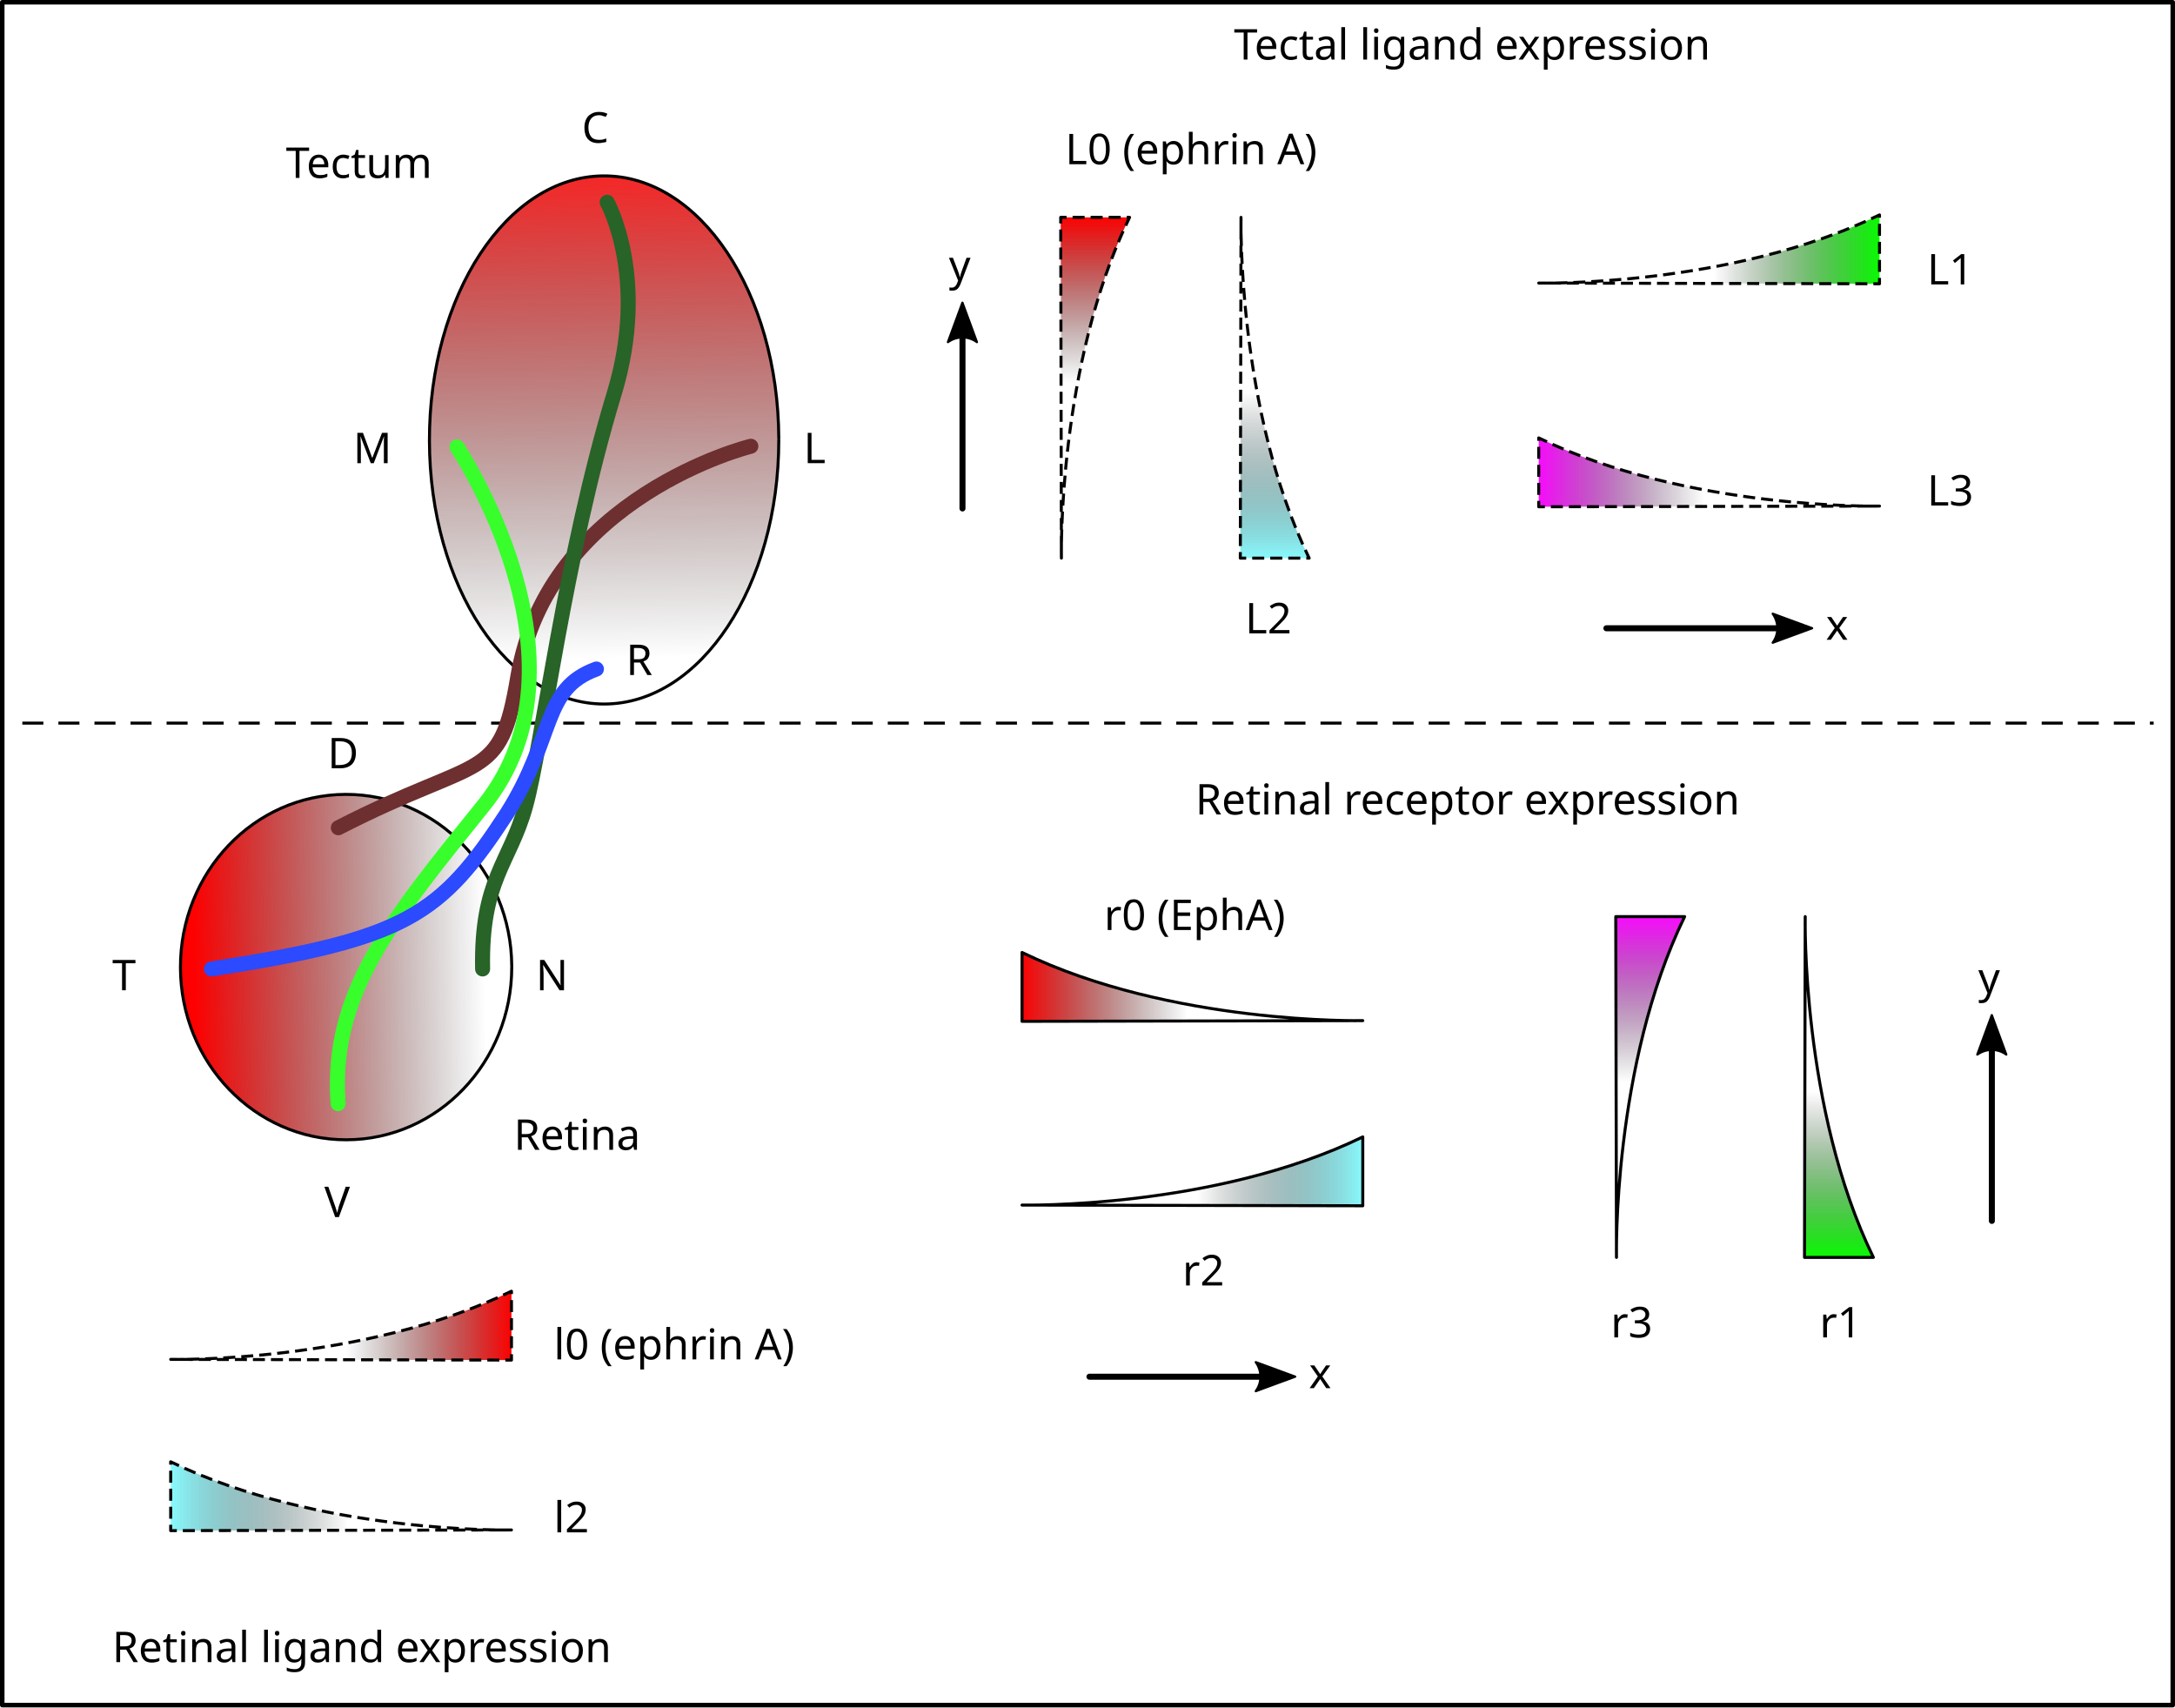
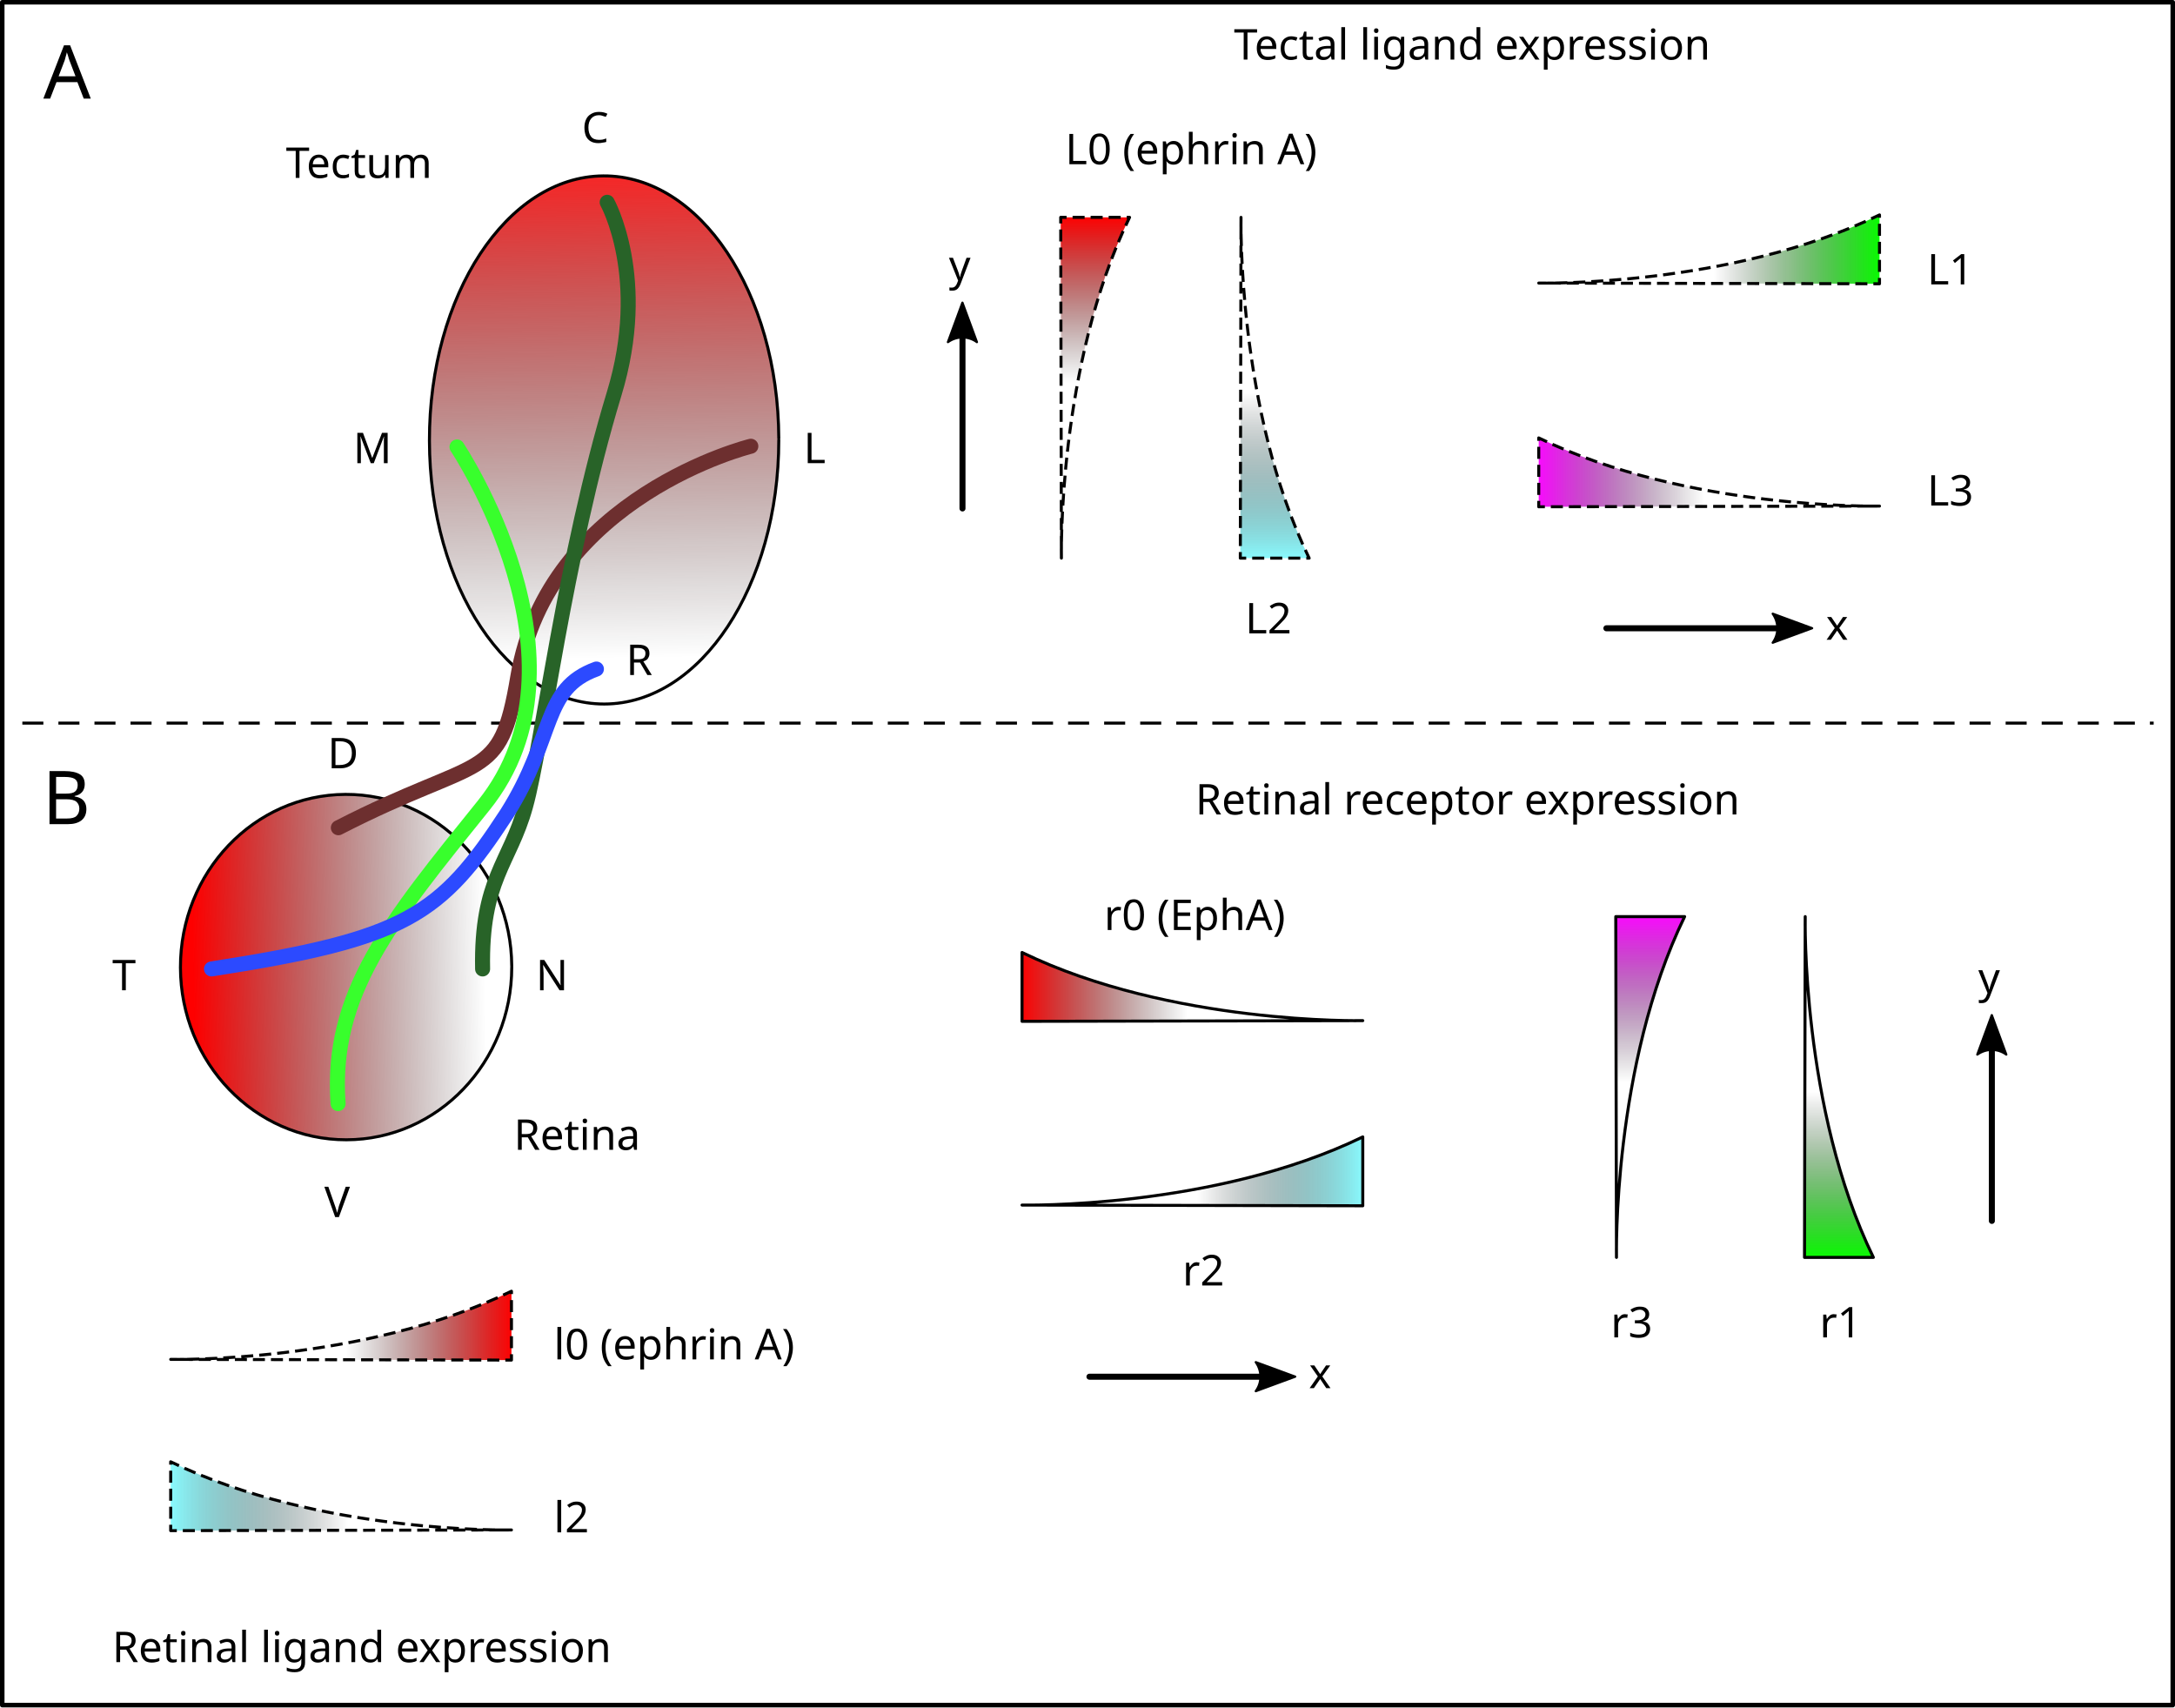
<svg xmlns="http://www.w3.org/2000/svg" xmlns:xlink="http://www.w3.org/1999/xlink" width="144.759mm" height="113.622mm" viewBox="0 0 144.759 113.622" version="1.1" id="svg8">
  <defs id="defs2">
    <marker orient="auto" refY="0.0" refX="0.0" id="Arrow2Mend" style="overflow:visible;">
      <path id="path1267" style="fill-rule:evenodd;stroke-width:0.625;stroke-linejoin:round;stroke:#000000;stroke-opacity:1;fill:#000000;fill-opacity:1" d="M 8.719,4.034 L -2.207,0.016 L 8.719,-4.002 C 6.973,-1.63 6.983,1.616 8.719,4.034 z " transform="scale(0.6) rotate(180) translate(0,0)" />
    </marker>
    <linearGradient id="linearGradient1501">
      <stop id="stop1497" offset="0" style="stop-color:#ff1f1f;stop-opacity:1" />
      <stop id="stop1499" offset="1" style="stop-color:#000000;stop-opacity:0" />
    </linearGradient>
    <linearGradient id="linearGradient1495">
      <stop id="stop1491" offset="0" style="stop-color:#fa0aff;stop-opacity:1" />
      <stop id="stop1493" offset="1" style="stop-color:#000000;stop-opacity:0" />
    </linearGradient>
    <linearGradient id="linearGradient1489">
      <stop id="stop1485" offset="0" style="stop-color:#fe0000;stop-opacity:1" />
      <stop id="stop1487" offset="1" style="stop-color:#000000;stop-opacity:0" />
    </linearGradient>
    <linearGradient id="linearGradient1483">
      <stop id="stop1479" offset="0" style="stop-color:#fe0000;stop-opacity:1" />
      <stop id="stop1481" offset="1" style="stop-color:#000000;stop-opacity:0" />
    </linearGradient>
    <linearGradient id="linearGradient1477">
      <stop id="stop1473" offset="0" style="stop-color:#fe0000;stop-opacity:1" />
      <stop id="stop1475" offset="1" style="stop-color:#000000;stop-opacity:0" />
    </linearGradient>
    <linearGradient id="linearGradient1471">
      <stop id="stop1467" offset="0" style="stop-color:#08fc00;stop-opacity:1" />
      <stop id="stop1469" offset="1" style="stop-color:#000000;stop-opacity:0" />
    </linearGradient>
    <linearGradient id="linearGradient1465">
      <stop id="stop1461" offset="0" style="stop-color:#89fbff;stop-opacity:1" />
      <stop id="stop1463" offset="1" style="stop-color:#000000;stop-opacity:0" />
    </linearGradient>
    <linearGradient id="linearGradient1433">
      <stop id="stop1429" offset="0" style="stop-color:#89fbff;stop-opacity:1" />
      <stop id="stop1431" offset="1" style="stop-color:#000000;stop-opacity:0" />
    </linearGradient>
    <linearGradient id="linearGradient1326">
      <stop id="stop1322" offset="0" style="stop-color:#89fbff;stop-opacity:1" />
      <stop id="stop1324" offset="1" style="stop-color:#000000;stop-opacity:0" />
    </linearGradient>
    <linearGradient id="linearGradient1320">
      <stop style="stop-color:#fa0aff;stop-opacity:1" offset="0" id="stop1316" />
      <stop style="stop-color:#000000;stop-opacity:0" offset="1" id="stop1318" />
    </linearGradient>
    <linearGradient id="linearGradient1208">
      <stop id="stop1204" offset="0" style="stop-color:#08fc00;stop-opacity:1" />
      <stop id="stop1206" offset="1" style="stop-color:#000000;stop-opacity:0" />
    </linearGradient>
    <linearGradient id="linearGradient1258">
      <stop style="stop-color:#fe0000;stop-opacity:1" offset="0" id="stop1254" />
      <stop style="stop-color:#000000;stop-opacity:0" offset="1" id="stop1256" />
    </linearGradient>
    <marker orient="auto" refY="0" refX="0" id="marker1170" style="overflow:visible">
      <path id="path1168" d="M 0,0 5,-5 -12.5,0 5,5 Z" style="fill-rule:evenodd;stroke:#000000;stroke-width:1pt" transform="matrix(0.8,0,0,0.8,10,0)" />
    </marker>
    <marker orient="auto" refY="0" refX="0" id="marker1154" style="overflow:visible">
      <path id="path1152" d="M 0,0 5,-5 -12.5,0 5,5 Z" style="fill-rule:evenodd;stroke:#000000;stroke-width:1pt" transform="matrix(0.8,0,0,0.8,10,0)" />
    </marker>
    <marker orient="auto" refY="0" refX="0" id="Arrow1Lstart" style="overflow:visible">
      <path id="path882" d="M 0,0 5,-5 -12.5,0 5,5 Z" style="fill-rule:evenodd;stroke:#000000;stroke-width:1pt" transform="matrix(0.8,0,0,0.8,10,0)" />
    </marker>
    <linearGradient xlink:href="#linearGradient1501" id="linearGradient1080" x1="-13.73" y1="27.614" x2="-13.298" y2="61.088" gradientUnits="userSpaceOnUse" gradientTransform="translate(21.9161,-10.55715)" />
    <linearGradient xlink:href="#linearGradient1258" id="linearGradient1244" x1="-46.428" y1="66.201" x2="-27.013" y2="65.823" gradientUnits="userSpaceOnUse" gradientTransform="translate(25.92514,5.078121)" />
    <linearGradient xlink:href="#linearGradient1483" id="linearGradient1300" x1="-49.219" y1="87.214" x2="-38.101" y2="87.214" gradientUnits="userSpaceOnUse" gradientTransform="translate(83.78438,-14.80478)" />
    <linearGradient xlink:href="#linearGradient1477" id="linearGradient1300-8" x1="-49.219" y1="87.214" x2="-38.101" y2="87.214" gradientUnits="userSpaceOnUse" gradientTransform="rotate(90,28.21372,98.52961)" />
    <linearGradient xlink:href="#linearGradient1489" id="linearGradient1300-88" x1="-49.219" y1="87.214" x2="-38.101" y2="87.214" gradientUnits="userSpaceOnUse" gradientTransform="matrix(-1,0,0,1,-48.43643,7.738937)" />
    <linearGradient xlink:href="#linearGradient1208" id="linearGradient1300-0" x1="-49.219" y1="87.214" x2="-38.101" y2="87.214" gradientUnits="userSpaceOnUse" gradientTransform="matrix(-1,0,0,1,42.61398,-63.88851)" />
    <linearGradient xlink:href="#linearGradient1320" id="linearGradient1300-0-3" x1="-49.219" y1="87.214" x2="-38.101" y2="87.214" gradientUnits="userSpaceOnUse" gradientTransform="translate(118.1725,-49.04786)" />
    <linearGradient xlink:href="#linearGradient1326" id="linearGradient1300-8-3" x1="-49.219" y1="87.214" x2="-38.101" y2="87.214" gradientUnits="userSpaceOnUse" gradientTransform="matrix(0,-1,-1,0,138.6972,-5.2427)" />
    <linearGradient xlink:href="#linearGradient1433" id="linearGradient1300-3" x1="-49.219" y1="87.214" x2="-38.101" y2="87.214" gradientUnits="userSpaceOnUse" gradientTransform="matrix(-1,0,0,1,8.22352,-2.530129)" />
    <linearGradient xlink:href="#linearGradient1495" id="linearGradient1300-8-9" x1="-49.219" y1="87.214" x2="-38.101" y2="87.214" gradientUnits="userSpaceOnUse" gradientTransform="rotate(90,23.41811,140.2688)" />
    <linearGradient xlink:href="#linearGradient1471" id="linearGradient1300-8-9-4" x1="-49.219" y1="87.214" x2="-38.101" y2="87.214" gradientUnits="userSpaceOnUse" gradientTransform="matrix(0,-1,-1,0,176.2485,41.28969)" />
    <linearGradient xlink:href="#linearGradient1465" id="linearGradient1300-88-0" x1="-49.167" y1="87.167" x2="-37.298" y2="87.167" gradientUnits="userSpaceOnUse" gradientTransform="translate(27.12214,19.09002)" />
    <marker orient="auto" refY="0" refX="0" id="Arrow2Mend-3" style="overflow:visible">
      <path id="path1267-7" style="fill:#000000;fill-opacity:1;fill-rule:evenodd;stroke:#000000;stroke-width:0.625;stroke-linejoin:round;stroke-opacity:1" d="M 8.719,4.034 -2.207,0.016 8.719,-4.002 c -1.745,2.372 -1.735,5.617 -6e-7,8.035 z" transform="scale(-0.6)" />
    </marker>
    <marker orient="auto" refY="0" refX="0" id="Arrow2Mend-1" style="overflow:visible">
      <path id="path1267-0" style="fill:#000000;fill-opacity:1;fill-rule:evenodd;stroke:#000000;stroke-width:0.625;stroke-linejoin:round;stroke-opacity:1" d="M 8.719,4.034 -2.207,0.016 8.719,-4.002 c -1.745,2.372 -1.735,5.617 -6e-7,8.035 z" transform="scale(-0.6)" />
    </marker>
    <marker orient="auto" refY="0" refX="0" id="Arrow2Mend-3-0" style="overflow:visible">
      <path id="path1267-7-6" style="fill:#000000;fill-opacity:1;fill-rule:evenodd;stroke:#000000;stroke-width:0.625;stroke-linejoin:round;stroke-opacity:1" d="M 8.719,4.034 -2.207,0.016 8.719,-4.002 c -1.745,2.372 -1.735,5.617 -6e-7,8.035 z" transform="scale(-0.6)" />
    </marker>
  </defs>
  <g id="layer1" transform="translate(33.35779,-6.732556)">
    <rect style="opacity:1;fill:#ffffff;fill-opacity:1;stroke:#000000;stroke-width:0.3;stroke-linecap:square;stroke-linejoin:round;stroke-miterlimit:4;stroke-dasharray:none;stroke-dashoffset:0;stroke-opacity:1" id="rect1625" width="144.459" height="113.322" x="-33.208" y="6.883" />
    <path style="opacity:1;fill:#f789ff;fill-opacity:1;stroke:#000000;stroke-width:0.2;stroke-linecap:square;stroke-linejoin:round;stroke-miterlimit:4;stroke-dasharray:1.2, 1.2;stroke-dashoffset:0;stroke-opacity:1" d="M -31.771,54.855 H 109.881" id="path1459" />
    <text xml:space="preserve" style="font-style:normal;font-weight:normal;font-size:10.583px;line-height:1.25;font-family:sans-serif;letter-spacing:0px;word-spacing:0px;fill:#000000;fill-opacity:1;stroke:none;stroke-width:0.265" x="26.453" y="112.768" id="text1203">
      <tspan id="tspan1201" x="26.453" y="122.131" style="stroke-width:0.265" />
    </text>
    <path style="opacity:1;fill:url(#linearGradient1080);fill-opacity:1;stroke:#000000;stroke-width:0.2;stroke-linecap:round;stroke-linejoin:round;stroke-miterlimit:4;stroke-dasharray:none;stroke-dashoffset:0;stroke-opacity:1" id="path1025" d="M 18.475,36.011 A 11.626,17.573 0 0 1 6.866,53.584 11.626,17.573 0 0 1 -4.777,36.063 11.626,17.573 0 0 1 6.797,18.438 11.626,17.573 0 0 1 18.475,35.906" />
    <text xml:space="preserve" style="font-style:normal;font-weight:normal;font-size:2.822px;line-height:1.25;font-family:sans-serif;letter-spacing:0px;word-spacing:0px;fill:#000000;fill-opacity:1;stroke:none;stroke-width:0.265" x="-9.855" y="37.554" id="text1131">
      <tspan id="tspan1129" x="-9.855" y="37.554" style="font-size:2.822px;stroke-width:0.265">M</tspan>
    </text>
    <text xml:space="preserve" style="font-style:normal;font-weight:normal;font-size:2.822px;line-height:1.25;font-family:sans-serif;letter-spacing:0px;word-spacing:0px;fill:#000000;fill-opacity:1;stroke:none;stroke-width:0.265" x="20.122" y="37.554" id="text1131-7">
      <tspan id="tspan1129-5" x="20.122" y="37.554" style="font-size:2.822px;stroke-width:0.265">L</tspan>
    </text>
    <text xml:space="preserve" style="font-style:normal;font-variant:normal;font-weight:normal;font-stretch:normal;font-size:2.822px;line-height:1.25;font-family:sans-serif;font-variant-ligatures:normal;font-variant-position:normal;font-variant-caps:normal;font-variant-numeric:normal;font-variant-alternates:normal;font-feature-settings:normal;text-indent:0;text-align:start;text-decoration:none;text-decoration-line:none;text-decoration-style:solid;text-decoration-color:#000000;letter-spacing:0px;word-spacing:0px;text-transform:none;writing-mode:lr-tb;direction:ltr;text-orientation:mixed;dominant-baseline:auto;baseline-shift:baseline;text-anchor:start;white-space:normal;shape-padding:0;opacity:1;vector-effect:none;fill:#000000;fill-opacity:1;stroke:none;stroke-width:0.265;stroke-linecap:butt;stroke-linejoin:miter;stroke-miterlimit:4;stroke-dasharray:none;stroke-dashoffset:0;stroke-opacity:1" x="5.367" y="16.229" id="text1153">
      <tspan id="tspan1151" x="5.367" y="16.229" style="font-size:2.822px;stroke-width:0.265">C</tspan>
    </text>
    <text xml:space="preserve" style="font-style:normal;font-variant:normal;font-weight:normal;font-stretch:normal;font-size:2.822px;line-height:1.25;font-family:sans-serif;font-variant-ligatures:normal;font-variant-position:normal;font-variant-caps:normal;font-variant-numeric:normal;font-variant-alternates:normal;font-feature-settings:normal;text-indent:0;text-align:start;text-decoration:none;text-decoration-line:none;text-decoration-style:solid;text-decoration-color:#000000;letter-spacing:0px;word-spacing:0px;text-transform:none;writing-mode:lr-tb;direction:ltr;text-orientation:mixed;dominant-baseline:auto;baseline-shift:baseline;text-anchor:start;white-space:normal;shape-padding:0;opacity:1;vector-effect:none;fill:#000000;fill-opacity:1;stroke:none;stroke-width:0.265;stroke-linecap:butt;stroke-linejoin:miter;stroke-miterlimit:4;stroke-dasharray:none;stroke-dashoffset:0;stroke-opacity:1" x="8.305" y="51.653" id="text1157">
      <tspan id="tspan1155" x="8.305" y="51.653" style="font-size:2.822px;stroke-width:0.265">R</tspan>
    </text>
    <path style="opacity:1;fill:url(#linearGradient1244);fill-opacity:1;stroke:#000000;stroke-width:0.2;stroke-linecap:round;stroke-linejoin:round;stroke-miterlimit:4;stroke-dasharray:none;stroke-dashoffset:0;stroke-opacity:1" id="path1023" d="M 0.702,71.09 A 11.025,11.493 0 0 1 -10.307,82.583 11.025,11.493 0 0 1 -21.348,71.124 11.025,11.493 0 0 1 -10.372,59.598 11.025,11.493 0 0 1 0.702,71.022" />
    <text xml:space="preserve" style="font-style:normal;font-variant:normal;font-weight:normal;font-stretch:normal;font-size:2.822px;line-height:1.25;font-family:sans-serif;font-variant-ligatures:normal;font-variant-position:normal;font-variant-caps:normal;font-variant-numeric:normal;font-variant-alternates:normal;font-feature-settings:normal;text-indent:0;text-align:start;text-decoration:none;text-decoration-line:none;text-decoration-style:solid;text-decoration-color:#000000;letter-spacing:0px;word-spacing:0px;text-transform:none;writing-mode:lr-tb;direction:ltr;text-orientation:mixed;dominant-baseline:auto;baseline-shift:baseline;text-anchor:start;white-space:normal;shape-padding:0;opacity:1;vector-effect:none;fill:#000000;fill-opacity:1;stroke:none;stroke-width:0.265;stroke-linecap:butt;stroke-linejoin:miter;stroke-miterlimit:4;stroke-dasharray:none;stroke-dashoffset:0;stroke-opacity:1" x="-11.563" y="57.866" id="text1161">
      <tspan id="tspan1159" x="-11.563" y="57.866" style="font-size:2.822px;stroke-width:0.265">D</tspan>
    </text>
    <text xml:space="preserve" style="font-style:normal;font-variant:normal;font-weight:normal;font-stretch:normal;font-size:2.822px;line-height:1.25;font-family:sans-serif;font-variant-ligatures:normal;font-variant-position:normal;font-variant-caps:normal;font-variant-numeric:normal;font-variant-alternates:normal;font-feature-settings:normal;text-indent:0;text-align:start;text-decoration:none;text-decoration-line:none;text-decoration-style:solid;text-decoration-color:#000000;letter-spacing:0px;word-spacing:0px;text-transform:none;writing-mode:lr-tb;direction:ltr;text-orientation:mixed;dominant-baseline:auto;baseline-shift:baseline;text-anchor:start;white-space:normal;shape-padding:0;opacity:1;vector-effect:none;fill:#000000;fill-opacity:1;stroke:none;stroke-width:0.265;stroke-linecap:butt;stroke-linejoin:miter;stroke-miterlimit:4;stroke-dasharray:none;stroke-dashoffset:0;stroke-opacity:1" x="-11.77" y="87.729" id="text1165">
      <tspan id="tspan1163" x="-11.77" y="87.729" style="font-size:2.822px;stroke-width:0.265">V</tspan>
    </text>
    <text xml:space="preserve" style="font-style:normal;font-variant:normal;font-weight:normal;font-stretch:normal;font-size:2.822px;line-height:1.25;font-family:sans-serif;font-variant-ligatures:normal;font-variant-position:normal;font-variant-caps:normal;font-variant-numeric:normal;font-variant-alternates:normal;font-feature-settings:normal;text-indent:0;text-align:start;text-decoration:none;text-decoration-line:none;text-decoration-style:solid;text-decoration-color:#000000;letter-spacing:0px;word-spacing:0px;text-transform:none;writing-mode:lr-tb;direction:ltr;text-orientation:mixed;dominant-baseline:auto;baseline-shift:baseline;text-anchor:start;white-space:normal;shape-padding:0;opacity:1;vector-effect:none;fill:#000000;fill-opacity:1;stroke:none;stroke-width:0.265;stroke-linecap:butt;stroke-linejoin:miter;stroke-miterlimit:4;stroke-dasharray:none;stroke-dashoffset:0;stroke-opacity:1" x="2.305" y="72.633" id="text1169">
      <tspan id="tspan1167" x="2.305" y="72.633" style="font-size:2.822px;stroke-width:0.265">N</tspan>
    </text>
    <text xml:space="preserve" style="font-style:normal;font-variant:normal;font-weight:normal;font-stretch:normal;font-size:2.822px;line-height:1.25;font-family:sans-serif;font-variant-ligatures:normal;font-variant-position:normal;font-variant-caps:normal;font-variant-numeric:normal;font-variant-alternates:normal;font-feature-settings:normal;text-indent:0;text-align:start;text-decoration:none;text-decoration-line:none;text-decoration-style:solid;text-decoration-color:#000000;letter-spacing:0px;word-spacing:0px;text-transform:none;writing-mode:lr-tb;direction:ltr;text-orientation:mixed;dominant-baseline:auto;baseline-shift:baseline;text-anchor:start;white-space:normal;shape-padding:0;opacity:1;vector-effect:none;fill:#000000;fill-opacity:1;stroke:none;stroke-width:0.265;stroke-linecap:butt;stroke-linejoin:miter;stroke-miterlimit:4;stroke-dasharray:none;stroke-dashoffset:0;stroke-opacity:1" x="-25.892" y="72.633" id="text1173">
      <tspan id="tspan1171" x="-25.892" y="72.633" style="font-size:2.822px;stroke-width:0.265">T</tspan>
    </text>
    <text xml:space="preserve" style="font-style:normal;font-variant:normal;font-weight:normal;font-stretch:normal;font-size:2.822px;line-height:1.25;font-family:sans-serif;font-variant-ligatures:normal;font-variant-position:normal;font-variant-caps:normal;font-variant-numeric:normal;font-variant-alternates:normal;font-feature-settings:normal;text-indent:0;text-align:start;text-decoration:none;text-decoration-line:none;text-decoration-style:solid;text-decoration-color:#000000;letter-spacing:0px;word-spacing:0px;text-transform:none;writing-mode:lr-tb;direction:ltr;text-orientation:mixed;dominant-baseline:auto;baseline-shift:baseline;text-anchor:start;white-space:normal;shape-padding:0;opacity:1;vector-effect:none;fill:#000000;fill-opacity:1;stroke:none;stroke-width:0.265;stroke-linecap:butt;stroke-linejoin:miter;stroke-miterlimit:4;stroke-dasharray:none;stroke-dashoffset:0;stroke-opacity:1" x="-14.332" y="18.573" id="text1199">
      <tspan id="tspan1197" x="-14.332" y="18.573" style="font-size:2.822px;stroke-width:0.265">Tectum</tspan>
    </text>
    <text xml:space="preserve" style="font-style:normal;font-variant:normal;font-weight:normal;font-stretch:normal;font-size:2.822px;line-height:1.25;font-family:sans-serif;font-variant-ligatures:normal;font-variant-position:normal;font-variant-caps:normal;font-variant-numeric:normal;font-variant-alternates:normal;font-feature-settings:normal;text-indent:0;text-align:start;text-decoration:none;text-decoration-line:none;text-decoration-style:solid;text-decoration-color:#000000;letter-spacing:0px;word-spacing:0px;text-transform:none;writing-mode:lr-tb;direction:ltr;text-orientation:mixed;dominant-baseline:auto;baseline-shift:baseline;text-anchor:start;white-space:normal;shape-padding:0;opacity:1;vector-effect:none;fill:#000000;fill-opacity:1;stroke:none;stroke-width:0.265;stroke-linecap:butt;stroke-linejoin:miter;stroke-miterlimit:4;stroke-dasharray:none;stroke-dashoffset:0;stroke-opacity:1" x="0.835" y="83.252" id="text1204">
      <tspan id="tspan1202" x="0.835" y="83.252" style="font-size:2.822px;stroke-width:0.265">Retina</tspan>
    </text>
    <path style="opacity:1;vector-effect:none;fill:none;fill-opacity:1;stroke:#6d2f2f;stroke-width:1;stroke-linecap:round;stroke-linejoin:round;stroke-miterlimit:4;stroke-dasharray:none;stroke-dashoffset:0;stroke-opacity:1" d="M -10.839,61.817 C -1.218,56.873 -0.086,58.916 1.103,51.781 3.107,39.754 16.614,36.429 16.614,36.429" id="path1224" />
    <path style="opacity:1;vector-effect:none;fill:none;fill-opacity:1;stroke:#38ff2c;stroke-width:1;stroke-linecap:round;stroke-linejoin:round;stroke-miterlimit:4;stroke-dasharray:none;stroke-dashoffset:0;stroke-opacity:1" d="m -10.856,80.177 c -0.535,-7.35 3.519,-12.186 9.687,-19.843 7.751,-9.622 -1.772,-23.856 -1.772,-23.856" id="path1226" />
    <path style="opacity:1;vector-effect:none;fill:none;fill-opacity:1;stroke:#286328;stroke-width:1;stroke-linecap:round;stroke-linejoin:round;stroke-miterlimit:4;stroke-dasharray:none;stroke-dashoffset:0;stroke-opacity:1" d="M -1.238,71.214 C -1.351,65.265 0.563,64.198 1.62,60.396 2.755,56.311 4.217,43.799 7.517,32.939 9.866,25.211 7.054,20.195 7.054,20.195" id="path1228" />
    <path style="opacity:1;vector-effect:none;fill:none;fill-opacity:1;stroke:#2c4aff;stroke-width:1;stroke-linecap:round;stroke-linejoin:round;stroke-miterlimit:4;stroke-dasharray:none;stroke-dashoffset:0;stroke-opacity:1" d="M -19.281,71.214 C -6.319,69.209 -4.035,67.652 0.386,60.863 3.64,55.708 2.688,52.582 6.337,51.256" id="path1230" />
    <path id="path1264" style="opacity:1;vector-effect:none;fill:url(#linearGradient1300);fill-opacity:1;stroke:#000000;stroke-width:0.2;stroke-linecap:round;stroke-linejoin:round;stroke-miterlimit:4;stroke-dasharray:none;stroke-dashoffset:0;stroke-opacity:1" d="m 57.344,74.654 c 0,0 -12.757,0.283 -22.679,-4.536 v 0 4.583 0 l 22.679,-0.047 z" />
    <path id="path1264-9" style="opacity:1;vector-effect:none;fill:url(#linearGradient1300-8);fill-opacity:1;stroke:#000000;stroke-width:0.2;stroke-linecap:square;stroke-linejoin:round;stroke-miterlimit:4;stroke-dasharray:0.6, 0.6;stroke-dashoffset:0;stroke-opacity:1" d="m 37.285,43.875 c 0,0 -0.283,-12.757 4.536,-22.679 v 0 h -4.583 v 0 l 0.047,22.679 z" />
    <text xml:space="preserve" style="font-style:normal;font-variant:normal;font-weight:normal;font-stretch:normal;font-size:2.822px;line-height:1.25;font-family:sans-serif;font-variant-ligatures:normal;font-variant-position:normal;font-variant-caps:normal;font-variant-numeric:normal;font-variant-alternates:normal;font-feature-settings:normal;text-indent:0;text-align:start;text-decoration:none;text-decoration-line:none;text-decoration-style:solid;text-decoration-color:#000000;letter-spacing:0px;word-spacing:0px;text-transform:none;writing-mode:lr-tb;direction:ltr;text-orientation:mixed;dominant-baseline:auto;baseline-shift:baseline;text-anchor:start;white-space:normal;shape-padding:0;opacity:1;vector-effect:none;fill:#000000;fill-opacity:1;stroke:none;stroke-width:0.265;stroke-linecap:butt;stroke-linejoin:miter;stroke-miterlimit:4;stroke-dasharray:none;stroke-dashoffset:0;stroke-opacity:1" x="37.535" y="17.661" id="text1199-6">
      <tspan id="tspan1197-0" x="37.535" y="17.661" style="font-size:2.822px;stroke-width:0.265">L0 (ephrin A)</tspan>
    </text>
    <text xml:space="preserve" style="font-style:normal;font-variant:normal;font-weight:normal;font-stretch:normal;font-size:2.822px;line-height:1.25;font-family:sans-serif;font-variant-ligatures:normal;font-variant-position:normal;font-variant-caps:normal;font-variant-numeric:normal;font-variant-alternates:normal;font-feature-settings:normal;text-indent:0;text-align:start;text-decoration:none;text-decoration-line:none;text-decoration-style:solid;text-decoration-color:#000000;letter-spacing:0px;word-spacing:0px;text-transform:none;writing-mode:lr-tb;direction:ltr;text-orientation:mixed;dominant-baseline:auto;baseline-shift:baseline;text-anchor:start;white-space:normal;shape-padding:0;opacity:1;vector-effect:none;fill:#000000;fill-opacity:1;stroke:none;stroke-width:0.265;stroke-linecap:butt;stroke-linejoin:miter;stroke-miterlimit:4;stroke-dasharray:none;stroke-dashoffset:0;stroke-opacity:1" x="40.133" y="68.625" id="text1199-6-2">
      <tspan id="tspan1197-0-7" x="40.133" y="68.625" style="font-size:2.822px;stroke-width:0.265">r0 (EphA)</tspan>
    </text>
    <path id="path1264-1" style="opacity:1;vector-effect:none;fill:url(#linearGradient1300-88);fill-opacity:1;stroke:#000000;stroke-width:0.2;stroke-linecap:square;stroke-linejoin:round;stroke-miterlimit:4;stroke-dasharray:0.6, 0.6;stroke-dashoffset:0;stroke-opacity:1" d="m -21.996,97.197 c 0,0 12.757,0.283 22.679,-4.536 v 0 4.583 0 l -22.679,-0.047 z" />
    <text xml:space="preserve" style="font-style:normal;font-variant:normal;font-weight:normal;font-stretch:normal;font-size:2.822px;line-height:1.25;font-family:sans-serif;font-variant-ligatures:normal;font-variant-position:normal;font-variant-caps:normal;font-variant-numeric:normal;font-variant-alternates:normal;font-feature-settings:normal;text-indent:0;text-align:start;text-decoration:none;text-decoration-line:none;text-decoration-style:solid;text-decoration-color:#000000;letter-spacing:0px;word-spacing:0px;text-transform:none;writing-mode:lr-tb;direction:ltr;text-orientation:mixed;dominant-baseline:auto;baseline-shift:baseline;text-anchor:start;white-space:normal;shape-padding:0;opacity:1;vector-effect:none;fill:#000000;fill-opacity:1;stroke:none;stroke-width:0.265;stroke-linecap:butt;stroke-linejoin:miter;stroke-miterlimit:4;stroke-dasharray:none;stroke-dashoffset:0;stroke-opacity:1" x="3.506" y="97.196" id="text1199-6-4">
      <tspan id="tspan1197-0-9" x="3.506" y="97.196" style="font-size:2.822px;stroke-width:0.265">l0 (ephrin A)</tspan>
    </text>
    <path id="path1264-7" style="opacity:1;vector-effect:none;fill:url(#linearGradient1300-0);fill-opacity:1;stroke:#000000;stroke-width:0.2;stroke-linecap:square;stroke-linejoin:round;stroke-miterlimit:4;stroke-dasharray:0.6, 0.6;stroke-dashoffset:0;stroke-opacity:1" d="m 69.055,25.57 c 0,0 12.757,0.283 22.679,-4.536 v 0 4.583 0 l -22.679,-0.047 z" />
    <text xml:space="preserve" style="font-style:normal;font-variant:normal;font-weight:normal;font-stretch:normal;font-size:2.822px;line-height:1.25;font-family:sans-serif;font-variant-ligatures:normal;font-variant-position:normal;font-variant-caps:normal;font-variant-numeric:normal;font-variant-alternates:normal;font-feature-settings:normal;text-indent:0;text-align:start;text-decoration:none;text-decoration-line:none;text-decoration-style:solid;text-decoration-color:#000000;letter-spacing:0px;word-spacing:0px;text-transform:none;writing-mode:lr-tb;direction:ltr;text-orientation:mixed;dominant-baseline:auto;baseline-shift:baseline;text-anchor:start;white-space:normal;shape-padding:0;opacity:1;vector-effect:none;fill:#000000;fill-opacity:1;stroke:none;stroke-width:0.265;stroke-linecap:butt;stroke-linejoin:miter;stroke-miterlimit:4;stroke-dasharray:none;stroke-dashoffset:0;stroke-opacity:1" x="94.899" y="25.663" id="text1199-6-1">
      <tspan id="tspan1197-0-5" x="94.899" y="25.663" style="font-size:2.822px;stroke-width:0.265">L1</tspan>
    </text>
    <path id="path1264-7-4" style="opacity:1;vector-effect:none;fill:url(#linearGradient1300-0-3);fill-opacity:1;stroke:#000000;stroke-width:0.2;stroke-linecap:square;stroke-linejoin:round;stroke-miterlimit:4;stroke-dasharray:0.6, 0.6;stroke-dashoffset:0;stroke-opacity:1" d="m 91.732,40.411 c 0,0 -12.757,0.283 -22.679,-4.536 v 0 4.583 0 l 22.679,-0.047 z" />
    <text xml:space="preserve" style="font-style:normal;font-variant:normal;font-weight:normal;font-stretch:normal;font-size:2.822px;line-height:1.25;font-family:sans-serif;font-variant-ligatures:normal;font-variant-position:normal;font-variant-caps:normal;font-variant-numeric:normal;font-variant-alternates:normal;font-feature-settings:normal;text-indent:0;text-align:start;text-decoration:none;text-decoration-line:none;text-decoration-style:solid;text-decoration-color:#000000;letter-spacing:0px;word-spacing:0px;text-transform:none;writing-mode:lr-tb;direction:ltr;text-orientation:mixed;dominant-baseline:auto;baseline-shift:baseline;text-anchor:start;white-space:normal;shape-padding:0;opacity:1;vector-effect:none;fill:#000000;fill-opacity:1;stroke:none;stroke-width:0.265;stroke-linecap:butt;stroke-linejoin:miter;stroke-miterlimit:4;stroke-dasharray:none;stroke-dashoffset:0;stroke-opacity:1" x="94.899" y="40.376" id="text1199-6-1-4">
      <tspan id="tspan1197-0-5-4" x="94.899" y="40.376" style="font-size:2.822px;stroke-width:0.265">L3</tspan>
    </text>
    <path id="path1264-9-5" style="opacity:1;vector-effect:none;fill:url(#linearGradient1300-8-3);fill-opacity:1;stroke:#000000;stroke-width:0.2;stroke-linecap:square;stroke-linejoin:round;stroke-miterlimit:4;stroke-dasharray:0.6, 0.6;stroke-dashoffset:0;stroke-opacity:1" d="m 49.239,21.198 c 0,0 -0.283,12.757 4.536,22.679 v 0 H 49.192 v 0 l 0.047,-22.679 z" />
    <text xml:space="preserve" style="font-style:normal;font-variant:normal;font-weight:normal;font-stretch:normal;font-size:2.822px;line-height:1.25;font-family:sans-serif;font-variant-ligatures:normal;font-variant-position:normal;font-variant-caps:normal;font-variant-numeric:normal;font-variant-alternates:normal;font-feature-settings:normal;text-indent:0;text-align:start;text-decoration:none;text-decoration-line:none;text-decoration-style:solid;text-decoration-color:#000000;letter-spacing:0px;word-spacing:0px;text-transform:none;writing-mode:lr-tb;direction:ltr;text-orientation:mixed;dominant-baseline:auto;baseline-shift:baseline;text-anchor:start;white-space:normal;shape-padding:0;opacity:1;vector-effect:none;fill:#000000;fill-opacity:1;stroke:none;stroke-width:0.265;stroke-linecap:butt;stroke-linejoin:miter;stroke-miterlimit:4;stroke-dasharray:none;stroke-dashoffset:0;stroke-opacity:1" x="49.51" y="48.885" id="text1199-6-9">
      <tspan x="49.51" y="48.885" style="font-size:2.822px;stroke-width:0.265" id="tspan1312">L2</tspan>
    </text>
    <path id="path1264-6" style="opacity:1;vector-effect:none;fill:url(#linearGradient1300-3);fill-opacity:1;stroke:#000000;stroke-width:0.2;stroke-linecap:round;stroke-linejoin:round;stroke-miterlimit:4;stroke-dasharray:none;stroke-dashoffset:0;stroke-opacity:1" d="m 34.664,86.928 c 0,0 12.757,0.283 22.679,-4.536 v 0 4.583 0 L 34.664,86.928 Z" />
    <path id="path1264-9-6" style="opacity:1;vector-effect:none;fill:url(#linearGradient1300-8-9);fill-opacity:1;stroke:#000000;stroke-width:0.2;stroke-linecap:square;stroke-linejoin:round;stroke-miterlimit:4;stroke-dasharray:none;stroke-dashoffset:0;stroke-opacity:1" d="m 74.228,90.41 c 0,0 -0.283,-12.757 4.536,-22.679 v 0 H 74.181 v 0 l 0.047,22.679 z" />
    <path id="path1264-9-6-3" style="opacity:1;vector-effect:none;fill:url(#linearGradient1300-8-9-4);fill-opacity:1;stroke:#000000;stroke-width:0.2;stroke-linecap:square;stroke-linejoin:round;stroke-miterlimit:4;stroke-dasharray:none;stroke-dashoffset:0;stroke-opacity:1" d="m 86.79,67.731 c 0,0 -0.283,12.757 4.536,22.679 v 0 h -4.583 v 0 l 0.047,-22.679 z" />
    <text xml:space="preserve" style="font-style:normal;font-variant:normal;font-weight:normal;font-stretch:normal;font-size:2.822px;line-height:1.25;font-family:sans-serif;font-variant-ligatures:normal;font-variant-position:normal;font-variant-caps:normal;font-variant-numeric:normal;font-variant-alternates:normal;font-feature-settings:normal;text-indent:0;text-align:start;text-decoration:none;text-decoration-line:none;text-decoration-style:solid;text-decoration-color:#000000;letter-spacing:0px;word-spacing:0px;text-transform:none;writing-mode:lr-tb;direction:ltr;text-orientation:mixed;dominant-baseline:auto;baseline-shift:baseline;text-anchor:start;white-space:normal;shape-padding:0;opacity:1;vector-effect:none;fill:#000000;fill-opacity:1;stroke:none;stroke-width:0.265;stroke-linecap:butt;stroke-linejoin:miter;stroke-miterlimit:4;stroke-dasharray:none;stroke-dashoffset:0;stroke-opacity:1" x="45.349" y="92.279" id="text1199-6-9-0">
      <tspan x="45.349" y="92.279" style="font-size:2.822px;stroke-width:0.265" id="tspan1312-9">r2</tspan>
    </text>
    <path id="path1264-1-4" style="opacity:1;vector-effect:none;fill:url(#linearGradient1300-88-0);fill-opacity:1;stroke:#000000;stroke-width:0.2;stroke-linecap:square;stroke-linejoin:round;stroke-miterlimit:4;stroke-dasharray:0.6, 0.6;stroke-dashoffset:0;stroke-opacity:1" d="m 0.681,108.548 c 0,0 -12.757,0.283 -22.679,-4.536 v 0 4.583 0 l 22.679,-0.047 z" />
    <text xml:space="preserve" style="font-style:normal;font-variant:normal;font-weight:normal;font-stretch:normal;font-size:2.822px;line-height:1.25;font-family:sans-serif;font-variant-ligatures:normal;font-variant-position:normal;font-variant-caps:normal;font-variant-numeric:normal;font-variant-alternates:normal;font-feature-settings:normal;text-indent:0;text-align:start;text-decoration:none;text-decoration-line:none;text-decoration-style:solid;text-decoration-color:#000000;letter-spacing:0px;word-spacing:0px;text-transform:none;writing-mode:lr-tb;direction:ltr;text-orientation:mixed;dominant-baseline:auto;baseline-shift:baseline;text-anchor:start;white-space:normal;shape-padding:0;opacity:1;vector-effect:none;fill:#000000;fill-opacity:1;stroke:none;stroke-width:0.265;stroke-linecap:butt;stroke-linejoin:miter;stroke-miterlimit:4;stroke-dasharray:none;stroke-dashoffset:0;stroke-opacity:1" x="48.763" y="10.695" id="text1199-69">
      <tspan x="48.763" y="10.695" style="font-size:2.822px;stroke-width:0.265" id="tspan1521">Tectal ligand expression</tspan>
    </text>
    <text xml:space="preserve" style="font-style:normal;font-variant:normal;font-weight:normal;font-stretch:normal;font-size:2.822px;line-height:1.25;font-family:sans-serif;font-variant-ligatures:normal;font-variant-position:normal;font-variant-caps:normal;font-variant-numeric:normal;font-variant-alternates:normal;font-feature-settings:normal;text-indent:0;text-align:start;text-decoration:none;text-decoration-line:none;text-decoration-style:solid;text-decoration-color:#000000;letter-spacing:0px;word-spacing:0px;text-transform:none;writing-mode:lr-tb;direction:ltr;text-orientation:mixed;dominant-baseline:auto;baseline-shift:baseline;text-anchor:start;white-space:normal;shape-padding:0;opacity:1;vector-effect:none;fill:#000000;fill-opacity:1;stroke:none;stroke-width:0.265;stroke-linecap:butt;stroke-linejoin:miter;stroke-miterlimit:4;stroke-dasharray:none;stroke-dashoffset:0;stroke-opacity:1" x="46.195" y="60.933" id="text1199-69-0">
      <tspan x="46.195" y="60.933" style="font-size:2.822px;stroke-width:0.265" id="tspan1521-4">Retinal receptor expression</tspan>
    </text>
    <text xml:space="preserve" style="font-style:normal;font-variant:normal;font-weight:normal;font-stretch:normal;font-size:2.822px;line-height:1.25;font-family:sans-serif;font-variant-ligatures:normal;font-variant-position:normal;font-variant-caps:normal;font-variant-numeric:normal;font-variant-alternates:normal;font-feature-settings:normal;text-indent:0;text-align:start;text-decoration:none;text-decoration-line:none;text-decoration-style:solid;text-decoration-color:#000000;letter-spacing:0px;word-spacing:0px;text-transform:none;writing-mode:lr-tb;direction:ltr;text-orientation:mixed;dominant-baseline:auto;baseline-shift:baseline;text-anchor:start;white-space:normal;shape-padding:0;opacity:1;vector-effect:none;fill:#000000;fill-opacity:1;stroke:none;stroke-width:0.265;stroke-linecap:butt;stroke-linejoin:miter;stroke-miterlimit:4;stroke-dasharray:none;stroke-dashoffset:0;stroke-opacity:1" x="-25.894" y="117.346" id="text1199-69-0-6">
      <tspan x="-25.894" y="117.346" style="font-size:2.822px;stroke-width:0.265" id="tspan1521-4-0">Retinal ligand expression</tspan>
    </text>
    <text xml:space="preserve" style="font-style:normal;font-variant:normal;font-weight:normal;font-stretch:normal;font-size:2.822px;line-height:1.25;font-family:sans-serif;font-variant-ligatures:normal;font-variant-position:normal;font-variant-caps:normal;font-variant-numeric:normal;font-variant-alternates:normal;font-feature-settings:normal;text-indent:0;text-align:start;text-decoration:none;text-decoration-line:none;text-decoration-style:solid;text-decoration-color:#000000;letter-spacing:0px;word-spacing:0px;text-transform:none;writing-mode:lr-tb;direction:ltr;text-orientation:mixed;dominant-baseline:auto;baseline-shift:baseline;text-anchor:start;white-space:normal;shape-padding:0;opacity:1;vector-effect:none;fill:#000000;fill-opacity:1;stroke:none;stroke-width:0.265;stroke-linecap:butt;stroke-linejoin:miter;stroke-miterlimit:4;stroke-dasharray:none;stroke-dashoffset:0;stroke-opacity:1" x="3.506" y="108.709" id="text1199-6-9-0-2">
      <tspan x="3.506" y="108.709" style="font-size:2.822px;stroke-width:0.265" id="tspan1312-9-2">l2</tspan>
    </text>
    <text xml:space="preserve" style="font-style:normal;font-variant:normal;font-weight:normal;font-stretch:normal;font-size:2.822px;line-height:1.25;font-family:sans-serif;font-variant-ligatures:normal;font-variant-position:normal;font-variant-caps:normal;font-variant-numeric:normal;font-variant-alternates:normal;font-feature-settings:normal;text-indent:0;text-align:start;text-decoration:none;text-decoration-line:none;text-decoration-style:solid;text-decoration-color:#000000;letter-spacing:0px;word-spacing:0px;text-transform:none;writing-mode:lr-tb;direction:ltr;text-orientation:mixed;dominant-baseline:auto;baseline-shift:baseline;text-anchor:start;white-space:normal;shape-padding:0;opacity:1;vector-effect:none;fill:#000000;fill-opacity:1;stroke:none;stroke-width:0.265;stroke-linecap:butt;stroke-linejoin:miter;stroke-miterlimit:4;stroke-dasharray:none;stroke-dashoffset:0;stroke-opacity:1" x="73.851" y="95.737" id="text1199-6-9-0-0">
      <tspan x="73.851" y="95.737" style="font-size:2.822px;stroke-width:0.265" id="tspan1312-9-5">r3</tspan>
    </text>
    <text xml:space="preserve" style="font-style:normal;font-variant:normal;font-weight:normal;font-stretch:normal;font-size:2.822px;line-height:1.25;font-family:sans-serif;font-variant-ligatures:normal;font-variant-position:normal;font-variant-caps:normal;font-variant-numeric:normal;font-variant-alternates:normal;font-feature-settings:normal;text-indent:0;text-align:start;text-decoration:none;text-decoration-line:none;text-decoration-style:solid;text-decoration-color:#000000;letter-spacing:0px;word-spacing:0px;text-transform:none;writing-mode:lr-tb;direction:ltr;text-orientation:mixed;dominant-baseline:auto;baseline-shift:baseline;text-anchor:start;white-space:normal;shape-padding:0;opacity:1;vector-effect:none;fill:#000000;fill-opacity:1;stroke:none;stroke-width:0.265;stroke-linecap:butt;stroke-linejoin:miter;stroke-miterlimit:4;stroke-dasharray:none;stroke-dashoffset:0;stroke-opacity:1" x="87.753" y="95.737" id="text1199-6-9-0-0-5">
      <tspan x="87.753" y="95.737" style="font-size:2.822px;stroke-width:0.265" id="tspan1312-9-5-2">r1</tspan>
    </text>
    <path style="opacity:1;fill:none;fill-opacity:1;stroke:#000000;stroke-width:0.4;stroke-linecap:round;stroke-linejoin:round;stroke-miterlimit:4;stroke-dasharray:none;stroke-dashoffset:0;stroke-opacity:1;marker-end:url(#Arrow2Mend)" d="M 39.151,98.351 H 52.314" id="path1238" />
    <text xml:space="preserve" style="font-style:normal;font-variant:normal;font-weight:normal;font-stretch:normal;font-size:2.822px;line-height:1.25;font-family:sans-serif;font-variant-ligatures:normal;font-variant-position:normal;font-variant-caps:normal;font-variant-numeric:normal;font-variant-alternates:normal;font-feature-settings:normal;text-indent:0;text-align:start;text-decoration:none;text-decoration-line:none;text-decoration-style:solid;text-decoration-color:#000000;letter-spacing:0px;word-spacing:0px;text-transform:none;writing-mode:lr-tb;direction:ltr;text-orientation:mixed;dominant-baseline:auto;baseline-shift:baseline;text-anchor:start;white-space:normal;shape-padding:0;opacity:1;vector-effect:none;fill:#000000;fill-opacity:1;stroke:none;stroke-width:0.265;stroke-linecap:butt;stroke-linejoin:miter;stroke-miterlimit:4;stroke-dasharray:none;stroke-dashoffset:0;stroke-opacity:1" x="53.757" y="99.116" id="text1199-6-9-0-5">
      <tspan x="53.757" y="99.116" style="font-size:2.822px;stroke-width:0.265" id="tspan1312-9-3">x</tspan>
    </text>
    <path style="opacity:1;fill:none;fill-opacity:1;stroke:#000000;stroke-width:0.4;stroke-linecap:round;stroke-linejoin:round;stroke-miterlimit:4;stroke-dasharray:none;stroke-dashoffset:0;stroke-opacity:1;marker-end:url(#Arrow2Mend-3)" d="M 99.212,87.982 V 74.819" id="path1238-5" />
    <text xml:space="preserve" style="font-style:normal;font-variant:normal;font-weight:normal;font-stretch:normal;font-size:2.822px;line-height:1.25;font-family:sans-serif;font-variant-ligatures:normal;font-variant-position:normal;font-variant-caps:normal;font-variant-numeric:normal;font-variant-alternates:normal;font-feature-settings:normal;text-indent:0;text-align:start;text-decoration:none;text-decoration-line:none;text-decoration-style:solid;text-decoration-color:#000000;letter-spacing:0px;word-spacing:0px;text-transform:none;writing-mode:lr-tb;direction:ltr;text-orientation:mixed;dominant-baseline:auto;baseline-shift:baseline;text-anchor:start;white-space:normal;shape-padding:0;opacity:1;vector-effect:none;fill:#000000;fill-opacity:1;stroke:none;stroke-width:0.265;stroke-linecap:butt;stroke-linejoin:miter;stroke-miterlimit:4;stroke-dasharray:none;stroke-dashoffset:0;stroke-opacity:1" x="98.313" y="72.816" id="text1199-6-9-0-5-8">
      <tspan x="98.313" y="72.816" style="font-size:2.822px;stroke-width:0.265" id="tspan1312-9-3-9">y</tspan>
    </text>
    <path style="opacity:1;fill:none;fill-opacity:1;stroke:#000000;stroke-width:0.4;stroke-linecap:round;stroke-linejoin:round;stroke-miterlimit:4;stroke-dasharray:none;stroke-dashoffset:0;stroke-opacity:1;marker-end:url(#Arrow2Mend-1)" d="M 73.556,48.543 H 86.719" id="path1238-6" />
    <text xml:space="preserve" style="font-style:normal;font-variant:normal;font-weight:normal;font-stretch:normal;font-size:2.822px;line-height:1.25;font-family:sans-serif;font-variant-ligatures:normal;font-variant-position:normal;font-variant-caps:normal;font-variant-numeric:normal;font-variant-alternates:normal;font-feature-settings:normal;text-indent:0;text-align:start;text-decoration:none;text-decoration-line:none;text-decoration-style:solid;text-decoration-color:#000000;letter-spacing:0px;word-spacing:0px;text-transform:none;writing-mode:lr-tb;direction:ltr;text-orientation:mixed;dominant-baseline:auto;baseline-shift:baseline;text-anchor:start;white-space:normal;shape-padding:0;opacity:1;vector-effect:none;fill:#000000;fill-opacity:1;stroke:none;stroke-width:0.265;stroke-linecap:butt;stroke-linejoin:miter;stroke-miterlimit:4;stroke-dasharray:none;stroke-dashoffset:0;stroke-opacity:1" x="88.163" y="49.308" id="text1199-6-9-0-5-3">
      <tspan x="88.163" y="49.308" style="font-size:2.822px;stroke-width:0.265" id="tspan1312-9-3-2">x</tspan>
    </text>
    <path style="opacity:1;fill:none;fill-opacity:1;stroke:#000000;stroke-width:0.4;stroke-linecap:round;stroke-linejoin:round;stroke-miterlimit:4;stroke-dasharray:none;stroke-dashoffset:0;stroke-opacity:1;marker-end:url(#Arrow2Mend-3-0)" d="M 30.701,40.569 V 27.406" id="path1238-5-1" />
    <text xml:space="preserve" style="font-style:normal;font-variant:normal;font-weight:normal;font-stretch:normal;font-size:2.822px;line-height:1.25;font-family:sans-serif;font-variant-ligatures:normal;font-variant-position:normal;font-variant-caps:normal;font-variant-numeric:normal;font-variant-alternates:normal;font-feature-settings:normal;text-indent:0;text-align:start;text-decoration:none;text-decoration-line:none;text-decoration-style:solid;text-decoration-color:#000000;letter-spacing:0px;word-spacing:0px;text-transform:none;writing-mode:lr-tb;direction:ltr;text-orientation:mixed;dominant-baseline:auto;baseline-shift:baseline;text-anchor:start;white-space:normal;shape-padding:0;opacity:1;vector-effect:none;fill:#000000;fill-opacity:1;stroke:none;stroke-width:0.265;stroke-linecap:butt;stroke-linejoin:miter;stroke-miterlimit:4;stroke-dasharray:none;stroke-dashoffset:0;stroke-opacity:1" x="29.801" y="25.403" id="text1199-6-9-0-5-8-5">
      <tspan x="29.801" y="25.403" style="font-size:2.822px;stroke-width:0.265" id="tspan1312-9-3-9-5">y</tspan>
    </text>
+     <text xml:space="preserve" style="font-style:normal;font-weight:normal;font-size:4.939px;line-height:1.25;font-family:sans-serif;letter-spacing:0px;word-spacing:0px;fill:#000000;fill-opacity:1;stroke:none;stroke-width:0.265" x="-30.474" y="13.293" id="text996">
+       <tspan id="tspan994" x="-30.474" y="13.293" style="stroke-width:0.265">A</tspan>
+     </text>
+     <text xml:space="preserve" style="font-style:normal;font-weight:normal;font-size:4.939px;line-height:1.25;font-family:sans-serif;letter-spacing:0px;word-spacing:0px;fill:#000000;fill-opacity:1;stroke:none;stroke-width:0.265" x="-30.548" y="61.577" id="text1000">
+       <tspan id="tspan998" x="-30.548" y="61.577" style="stroke-width:0.265">B</tspan>
+     </text>
  </g>
</svg>
